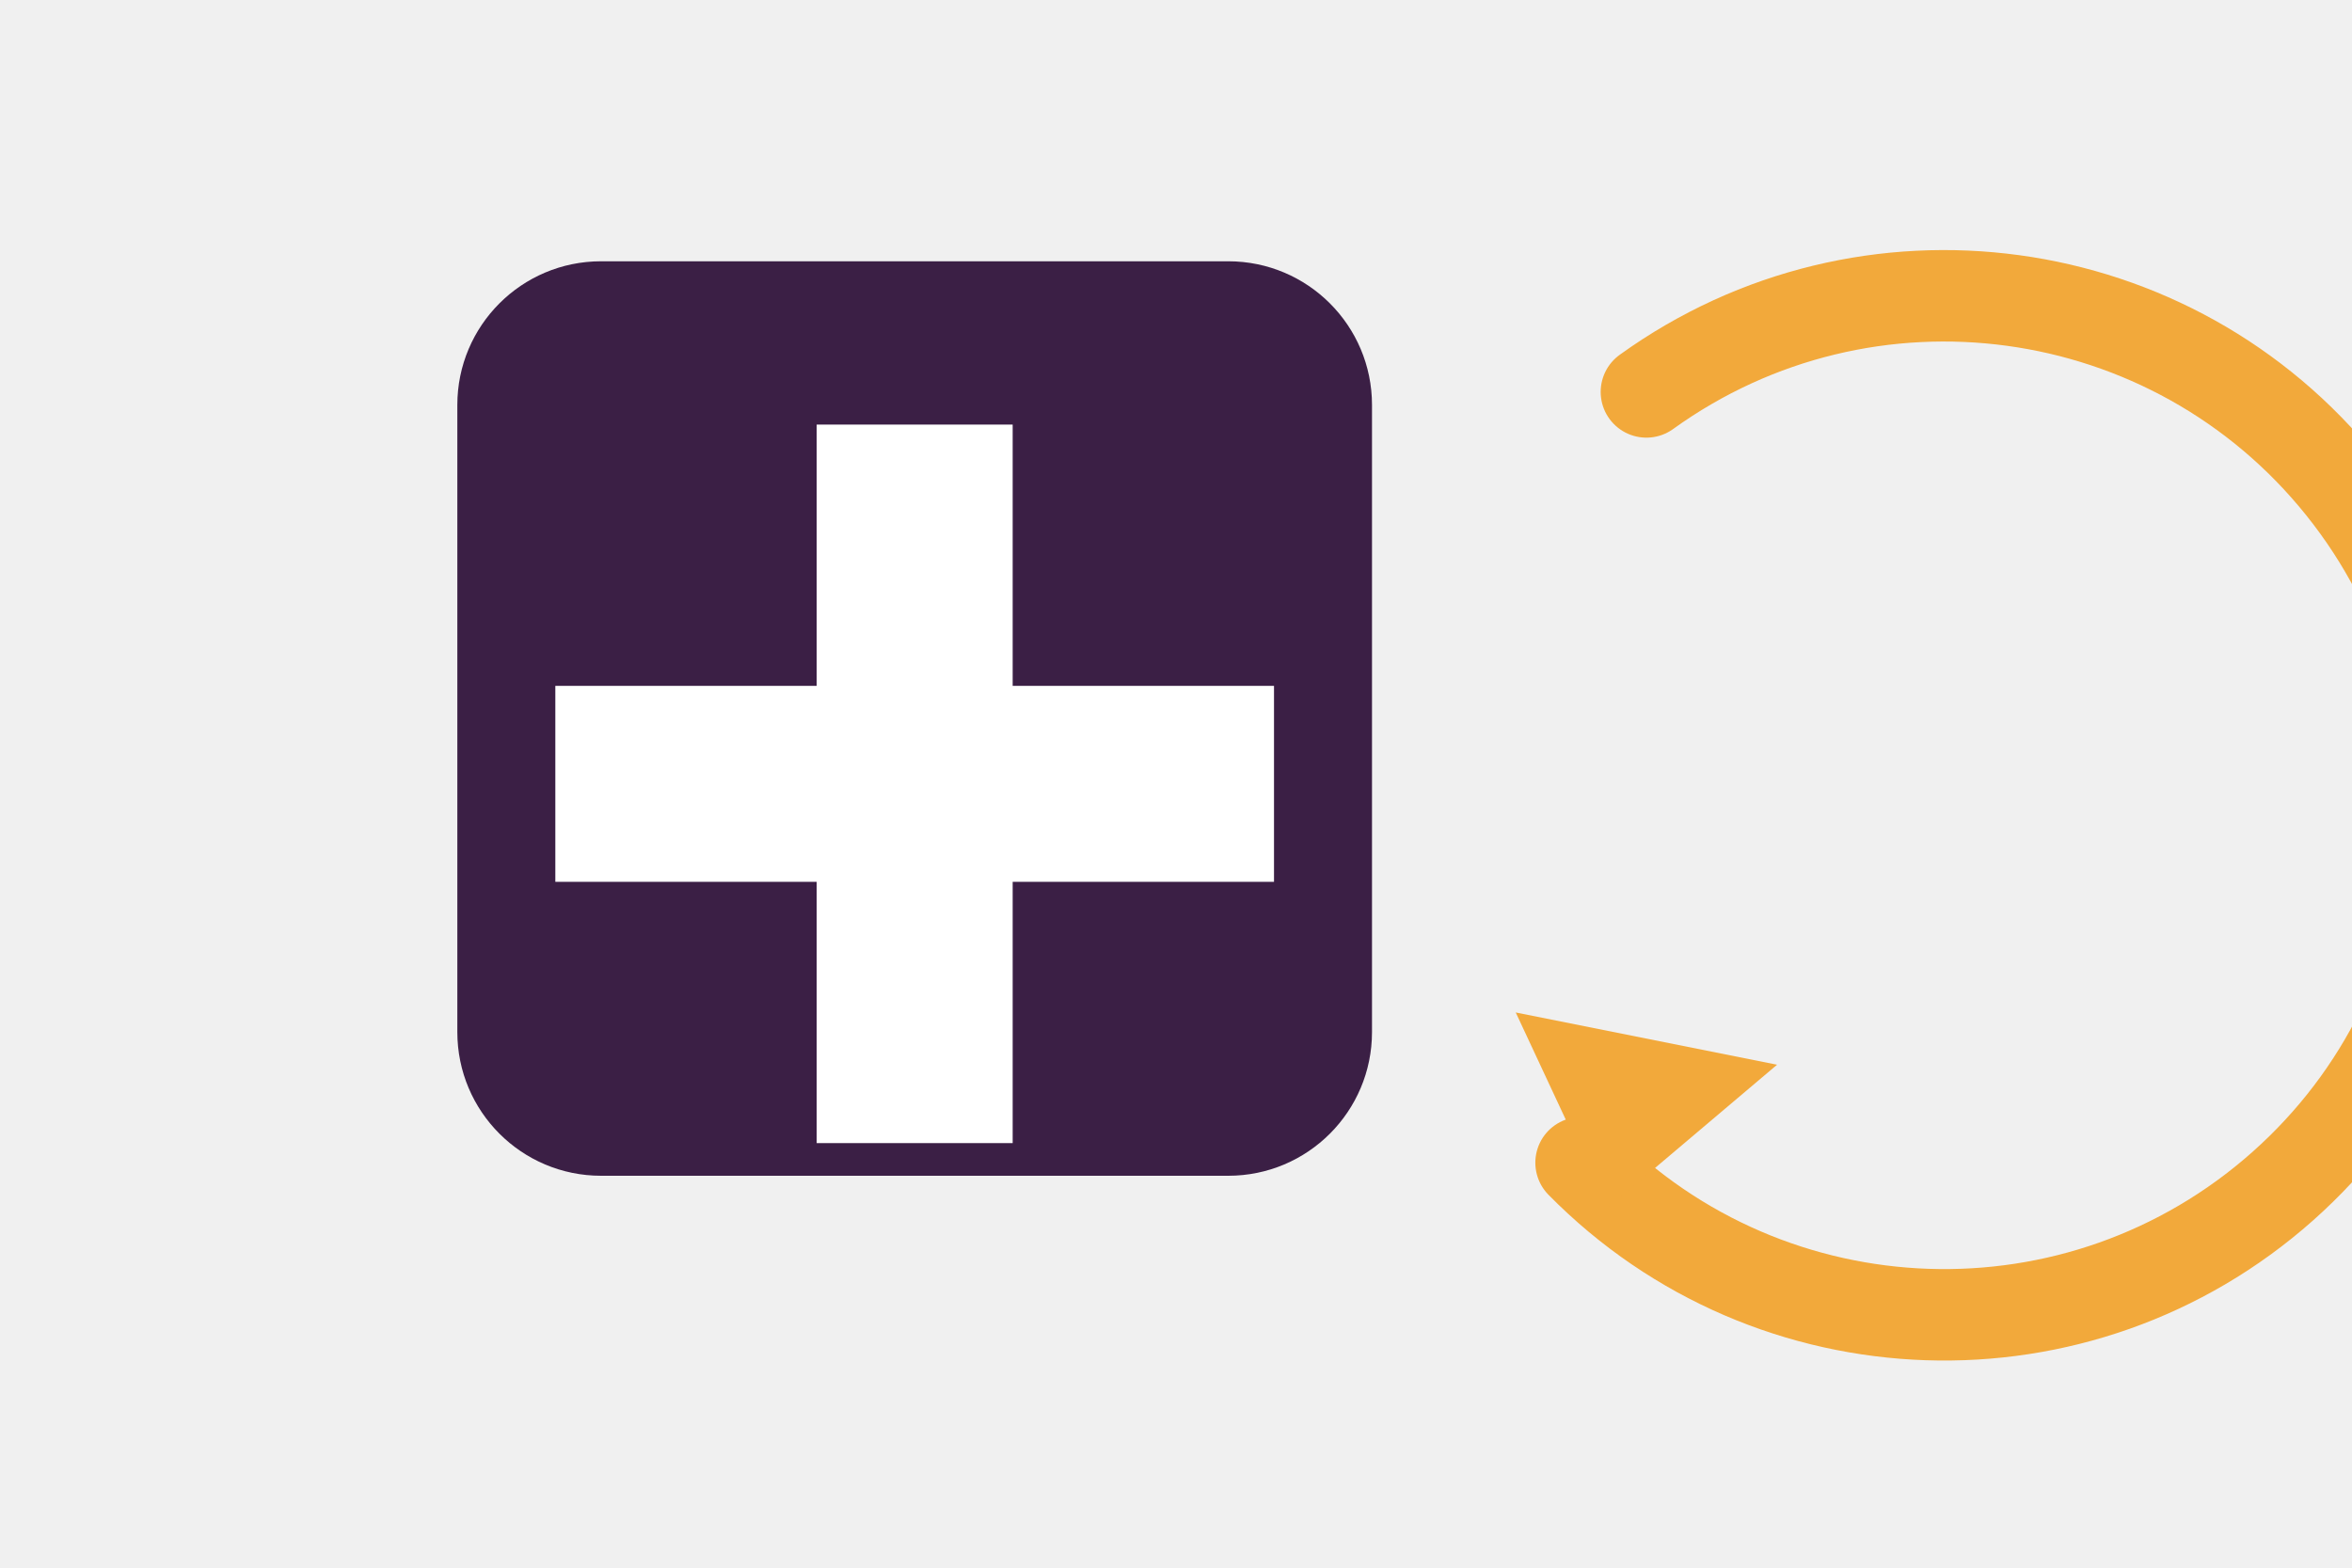
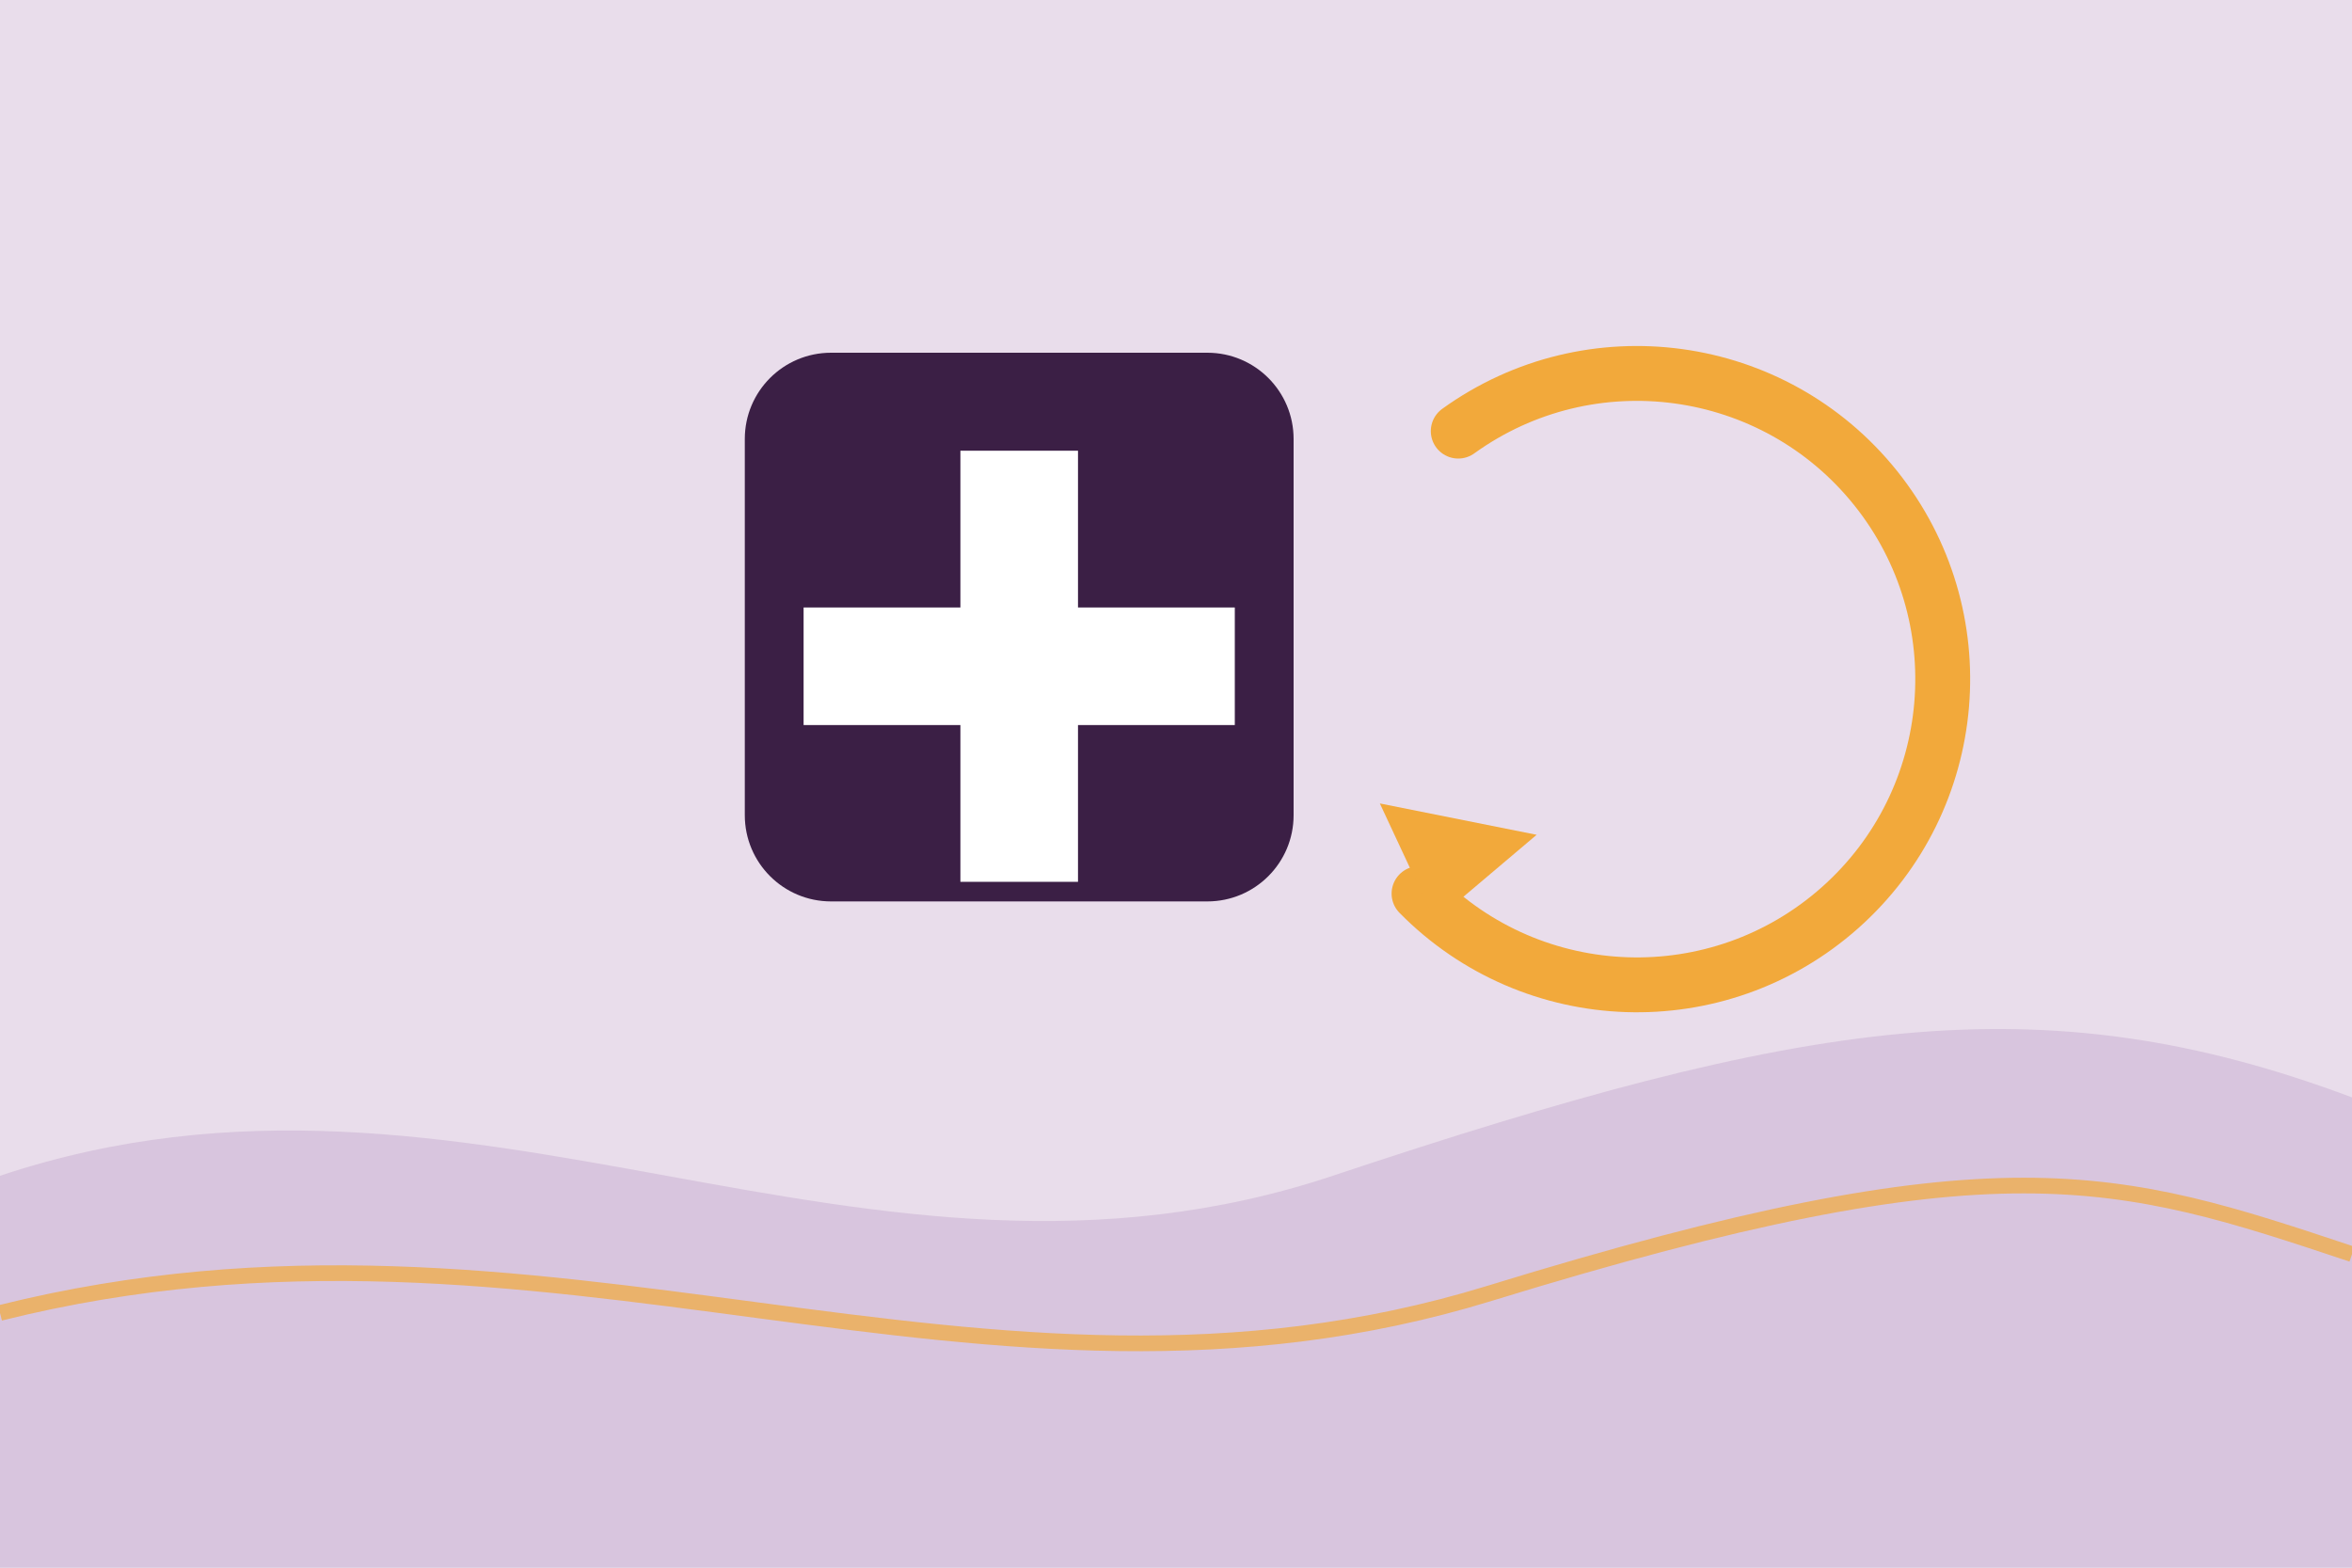
- <svg xmlns="http://www.w3.org/2000/svg" viewBox="120 50 360 240" role="img">
+ <svg xmlns="http://www.w3.org/2000/svg" viewBox="0 0 600 400" role="img">
+   <rect width="600" height="400" fill="#E9DDEB" />
+   <path d="M0 300 C120 260 220 340 340 300 S520 250 600 280 V400 H0Z" fill="#8A5A9E" opacity=".18" />
+   <path d="M0 335 C140 300 250 370 380 330 S540 300 600 320" fill="none" stroke="#F2A93B" stroke-width="4" opacity=".7" />
  <g transform="translate(-40 0)">
    <rect x="230" y="90" width="140" height="140" rx="22" fill="#3B1F45" />
    <path d="M285 115h30v40h40v30h-40v40h-30v-40h-40v-30h40z" fill="#fff" />
  </g>
  <g fill="none" stroke="#F2A93B" stroke-width="14" stroke-linecap="round">
    <path d="M372 110a78 78 0 1 1 -10 118" />
  </g>
  <path d="M352 205l14 30 26-22z" fill="#F2A93B" />
</svg>
